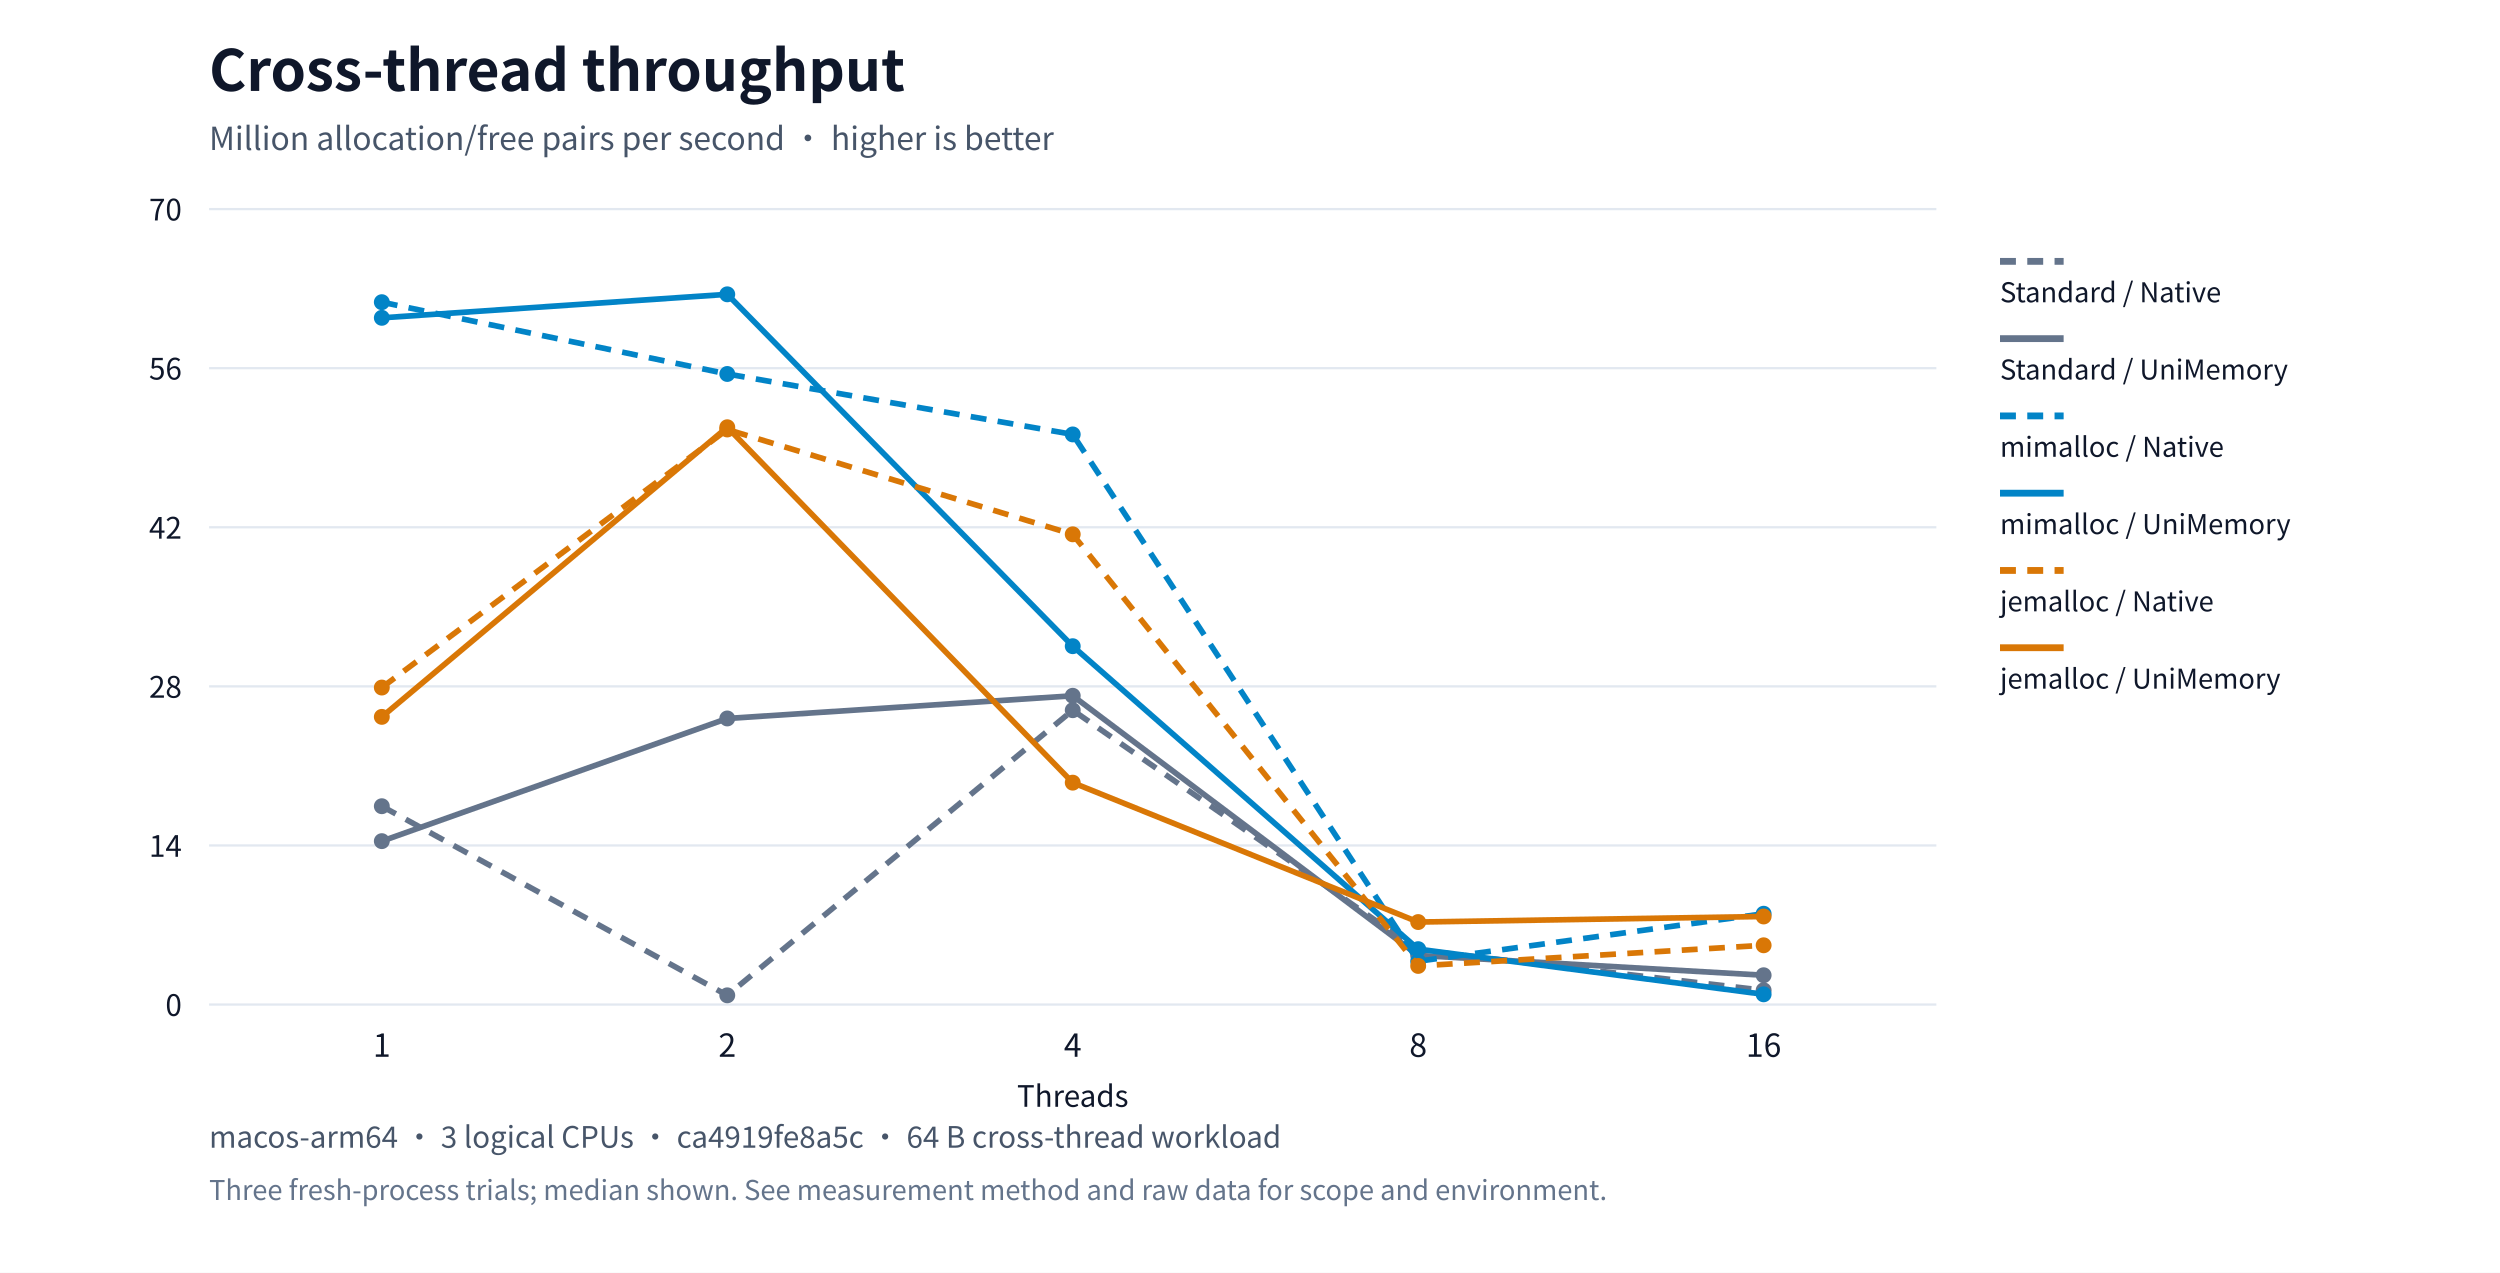
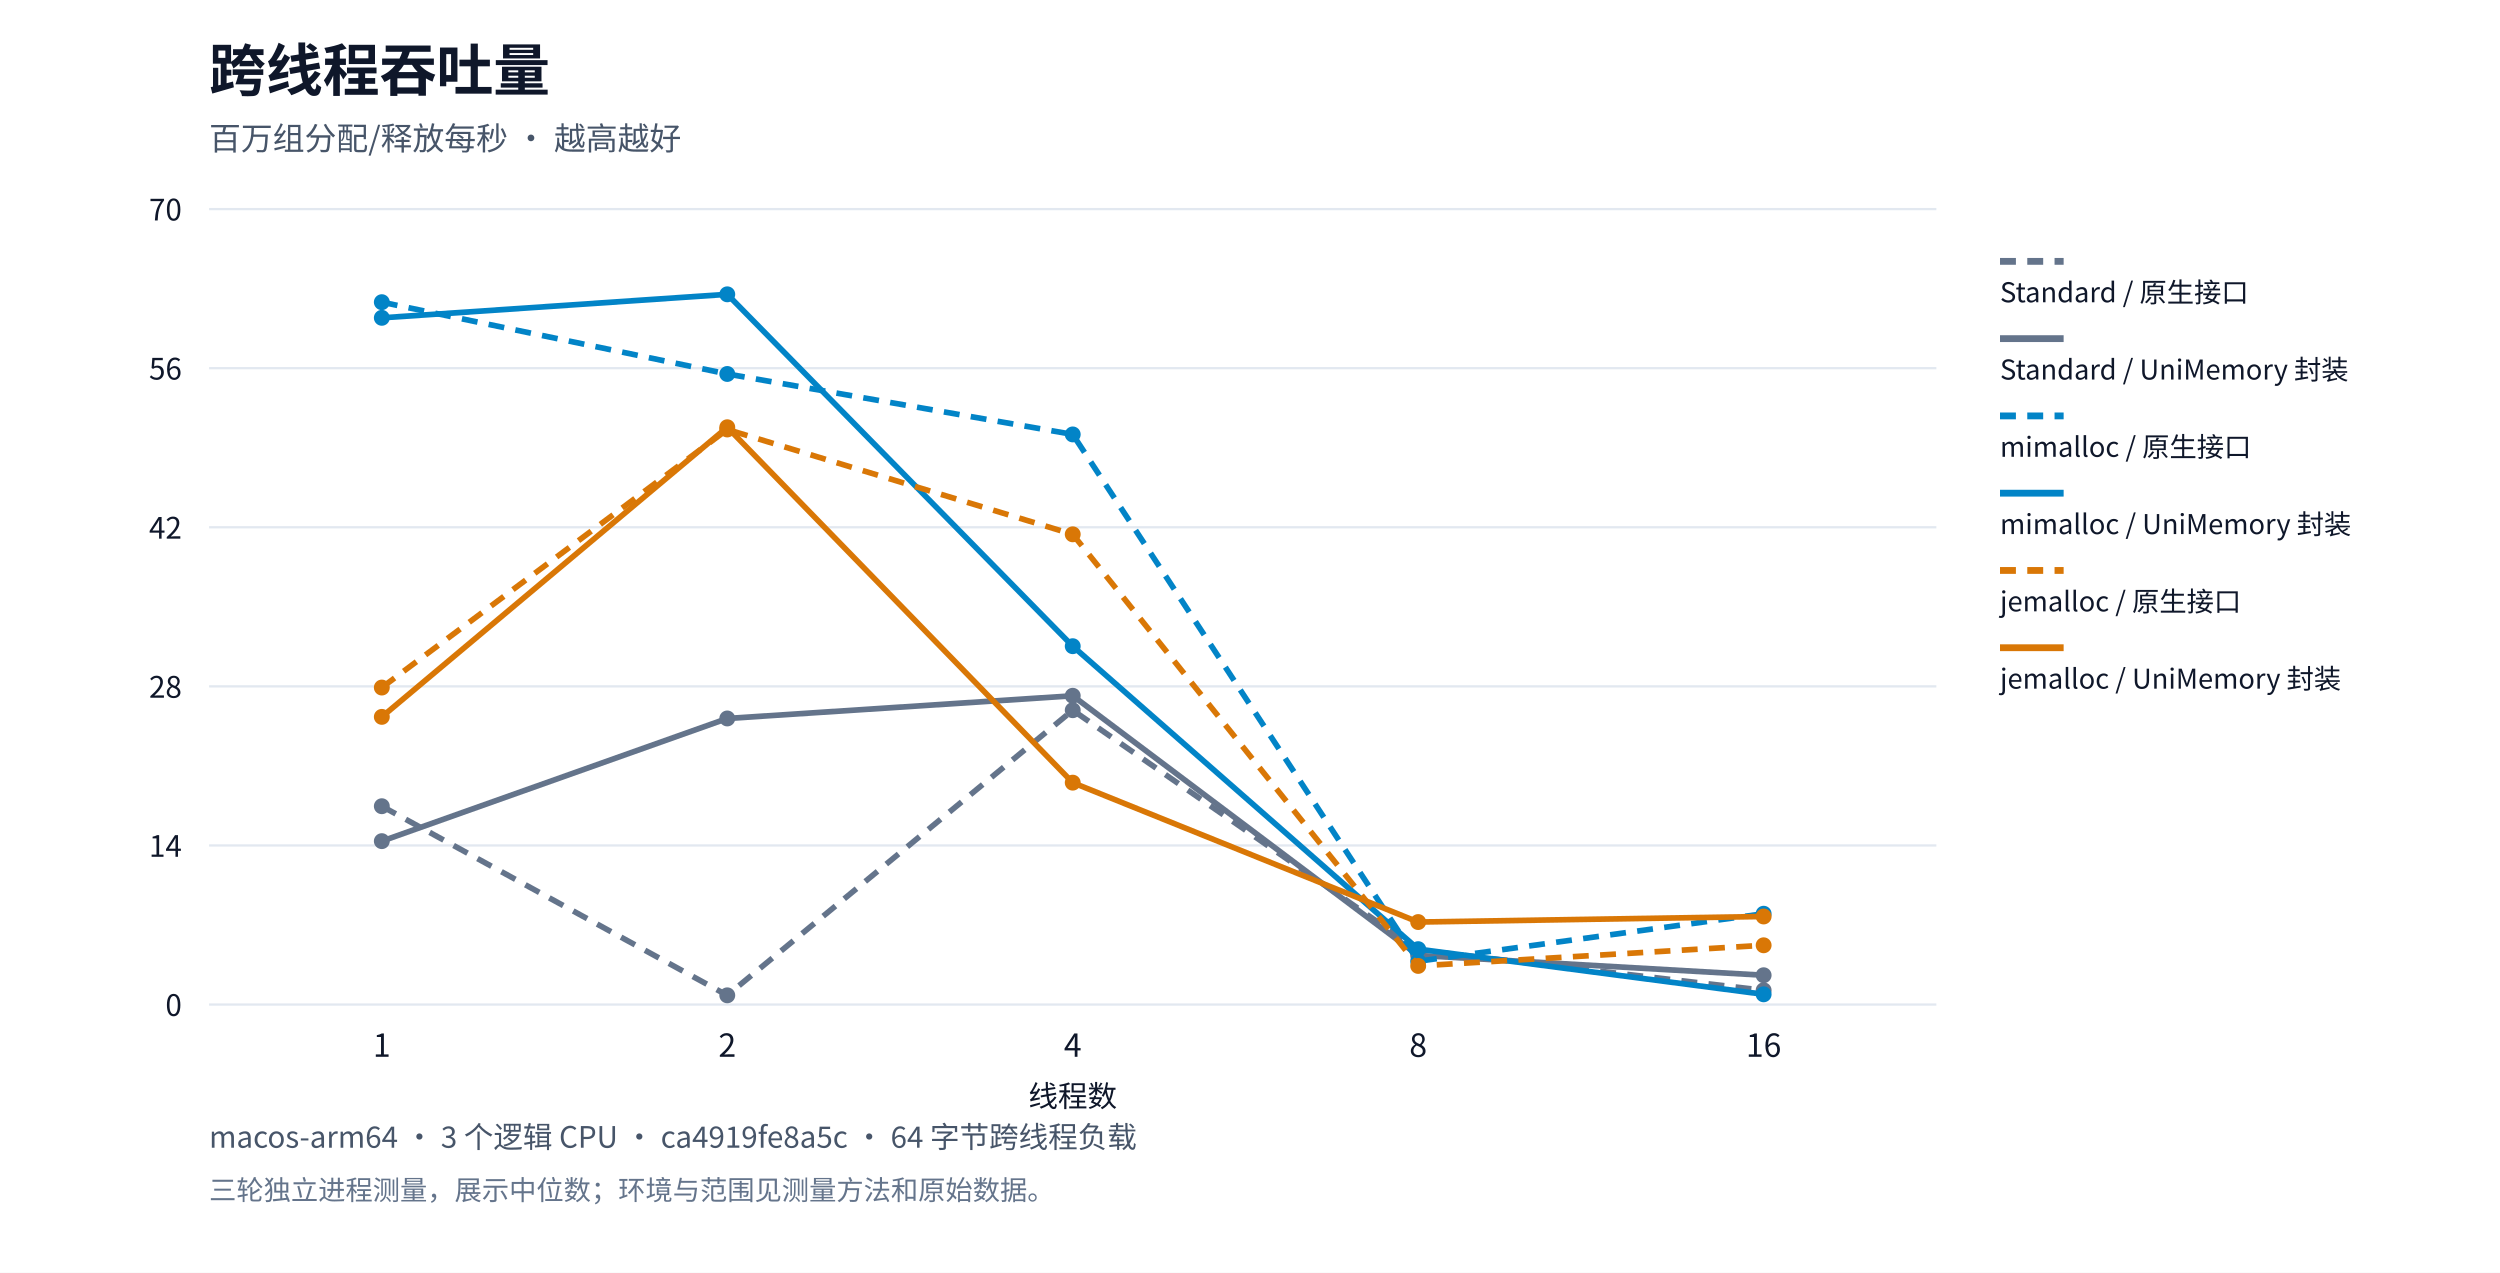
- <svg xmlns="http://www.w3.org/2000/svg" xml:lang="en" viewBox="0 0 1100 560" role="img">
+ <svg xmlns="http://www.w3.org/2000/svg" xml:lang="zh-CN" viewBox="0 0 1100 560" role="img">
  <rect width="1100" height="560" fill="#ffffff" />
  <g font-family="system-ui,Segoe UI,Microsoft YaHei,PingFang SC,Noto Sans CJK SC,sans-serif" fill="#0f172a">
-     <text x="92" y="40" font-size="25" font-weight="650">Cross-thread throughput</text>
-     <text x="92" y="66" font-size="14" fill="#475569">Million allocation/free pairs per second · higher is better</text>
+     <text x="92" y="40" font-size="25" font-weight="650">跨线程吞吐量</text>
+     <text x="92" y="66" font-size="14" fill="#475569">百万组分配/释放每秒 · 越高越好</text>
    <path d="M92,442.0h760" stroke="#e2e8f0" />
    <text x="80" y="447.0" text-anchor="end" font-size="13">0</text>
    <path d="M92,372.0h760" stroke="#e2e8f0" />
    <text x="80" y="377.0" text-anchor="end" font-size="13">14</text>
    <path d="M92,302.0h760" stroke="#e2e8f0" />
    <text x="80" y="307.0" text-anchor="end" font-size="13">28</text>
    <path d="M92,232.0h760" stroke="#e2e8f0" />
    <text x="80" y="237.0" text-anchor="end" font-size="13">42</text>
    <path d="M92,162.0h760" stroke="#e2e8f0" />
    <text x="80" y="167.0" text-anchor="end" font-size="13">56</text>
    <path d="M92,92.0h760" stroke="#e2e8f0" />
    <text x="80" y="97.0" text-anchor="end" font-size="13">70</text>
    <text x="168.0" y="465" text-anchor="middle" font-size="14">1</text>
    <text x="320.0" y="465" text-anchor="middle" font-size="14">2</text>
    <text x="472.0" y="465" text-anchor="middle" font-size="14">4</text>
    <text x="624.0" y="465" text-anchor="middle" font-size="14">8</text>
    <text x="776.0" y="465" text-anchor="middle" font-size="14">16</text>
    <circle cx="168.0" cy="354.735" r="3.5" fill="#64748b" />
    <circle cx="320.0" cy="437.942" r="3.5" fill="#64748b" />
    <circle cx="472.0" cy="312.494" r="3.5" fill="#64748b" />
    <circle cx="624.0" cy="418.041" r="3.5" fill="#64748b" />
    <circle cx="776.0" cy="435.728" r="3.5" fill="#64748b" />
    <polyline points="168.0,354.735 320.0,437.942 472.0,312.494 624.0,418.041 776.0,435.728" fill="none" stroke="#64748b" stroke-width="2.5" stroke-dasharray="7 5" />
    <path d="M880,115h28" stroke="#64748b" stroke-width="3" stroke-dasharray="7 5" />
-     <text x="880" y="133" font-size="12">Standard / Native</text>
+     <text x="880" y="133" font-size="12">Standard / 原生接口</text>
    <circle cx="168.0" cy="370.105" r="3.5" fill="#64748b" />
    <circle cx="320.0" cy="316.122" r="3.5" fill="#64748b" />
    <circle cx="472.0" cy="306.138" r="3.5" fill="#64748b" />
    <circle cx="624.0" cy="420.393" r="3.5" fill="#64748b" />
    <circle cx="776.0" cy="429.107" r="3.5" fill="#64748b" />
    <polyline points="168.0,370.105 320.0,316.122 472.0,306.138 624.0,420.393 776.0,429.107" fill="none" stroke="#64748b" stroke-width="2.5" />
    <path d="M880,149h28" stroke="#64748b" stroke-width="3" />
-     <text x="880" y="167" font-size="12">Standard / UniMemory</text>
+     <text x="880" y="167" font-size="12">Standard / UniMemory 封装</text>
    <circle cx="168.0" cy="132.958" r="3.5" fill="#0284c7" />
    <circle cx="320.0" cy="164.547" r="3.5" fill="#0284c7" />
    <circle cx="472.0" cy="191.149" r="3.5" fill="#0284c7" />
    <circle cx="624.0" cy="422.934" r="3.5" fill="#0284c7" />
    <circle cx="776.0" cy="402.041" r="3.5" fill="#0284c7" />
    <polyline points="168.0,132.958 320.0,164.547 472.0,191.149 624.0,422.934 776.0,402.041" fill="none" stroke="#0284c7" stroke-width="2.5" stroke-dasharray="7 5" />
    <path d="M880,183h28" stroke="#0284c7" stroke-width="3" stroke-dasharray="7 5" />
-     <text x="880" y="201" font-size="12">mimalloc / Native</text>
+     <text x="880" y="201" font-size="12">mimalloc / 原生接口</text>
    <circle cx="168.0" cy="139.839" r="3.5" fill="#0284c7" />
    <circle cx="320.0" cy="129.5" r="3.5" fill="#0284c7" />
    <circle cx="472.0" cy="284.326" r="3.5" fill="#0284c7" />
    <circle cx="624.0" cy="417.624" r="3.5" fill="#0284c7" />
    <circle cx="776.0" cy="437.503" r="3.5" fill="#0284c7" />
    <polyline points="168.0,139.839 320.0,129.5 472.0,284.326 624.0,417.624 776.0,437.503" fill="none" stroke="#0284c7" stroke-width="2.5" />
    <path d="M880,217h28" stroke="#0284c7" stroke-width="3" />
-     <text x="880" y="235" font-size="12">mimalloc / UniMemory</text>
+     <text x="880" y="235" font-size="12">mimalloc / UniMemory 封装</text>
    <circle cx="168.0" cy="302.521" r="3.5" fill="#d97706" />
    <circle cx="320.0" cy="188.974" r="3.5" fill="#d97706" />
    <circle cx="472.0" cy="235.1" r="3.5" fill="#d97706" />
    <circle cx="624.0" cy="425.008" r="3.5" fill="#d97706" />
    <circle cx="776.0" cy="415.926" r="3.5" fill="#d97706" />
    <polyline points="168.0,302.521 320.0,188.974 472.0,235.1 624.0,425.008 776.0,415.926" fill="none" stroke="#d97706" stroke-width="2.5" stroke-dasharray="7 5" />
    <path d="M880,251h28" stroke="#d97706" stroke-width="3" stroke-dasharray="7 5" />
-     <text x="880" y="269" font-size="12">jemalloc / Native</text>
+     <text x="880" y="269" font-size="12">jemalloc / 原生接口</text>
    <circle cx="168.0" cy="315.421" r="3.5" fill="#d97706" />
    <circle cx="320.0" cy="187.987" r="3.5" fill="#d97706" />
    <circle cx="472.0" cy="344.369" r="3.5" fill="#d97706" />
    <circle cx="624.0" cy="405.701" r="3.5" fill="#d97706" />
    <circle cx="776.0" cy="403.252" r="3.5" fill="#d97706" />
    <polyline points="168.0,315.421 320.0,187.987 472.0,344.369 624.0,405.701 776.0,403.252" fill="none" stroke="#d97706" stroke-width="2.5" />
    <path d="M880,285h28" stroke="#d97706" stroke-width="3" />
-     <text x="880" y="303" font-size="12">jemalloc / UniMemory</text>
-     <text x="472" y="487" text-anchor="middle" font-size="13">Threads</text>
-     <text x="92" y="505" font-size="13" fill="#475569">macos-arm64 · 3 logical CPUs · ca4919fe8a5c · 64 B cross-thread workload</text>
-     <text x="92" y="528" font-size="12" fill="#64748b">Three fresh-process trials; median shown. See measurement method and raw data for scope and environment.</text>
+     <text x="880" y="303" font-size="12">jemalloc / UniMemory 封装</text>
+     <text x="472" y="487" text-anchor="middle" font-size="13">线程数</text>
+     <text x="92" y="505" font-size="13" fill="#475569">macos-arm64 · 3 个逻辑 CPU · ca4919fe8a5c · 64 字节跨线程负载</text>
+     <text x="92" y="528" font-size="12" fill="#64748b">三轮独立进程测量，展示中位数；环境与范围见测量方法和原始数据。</text>
  </g>
</svg>
